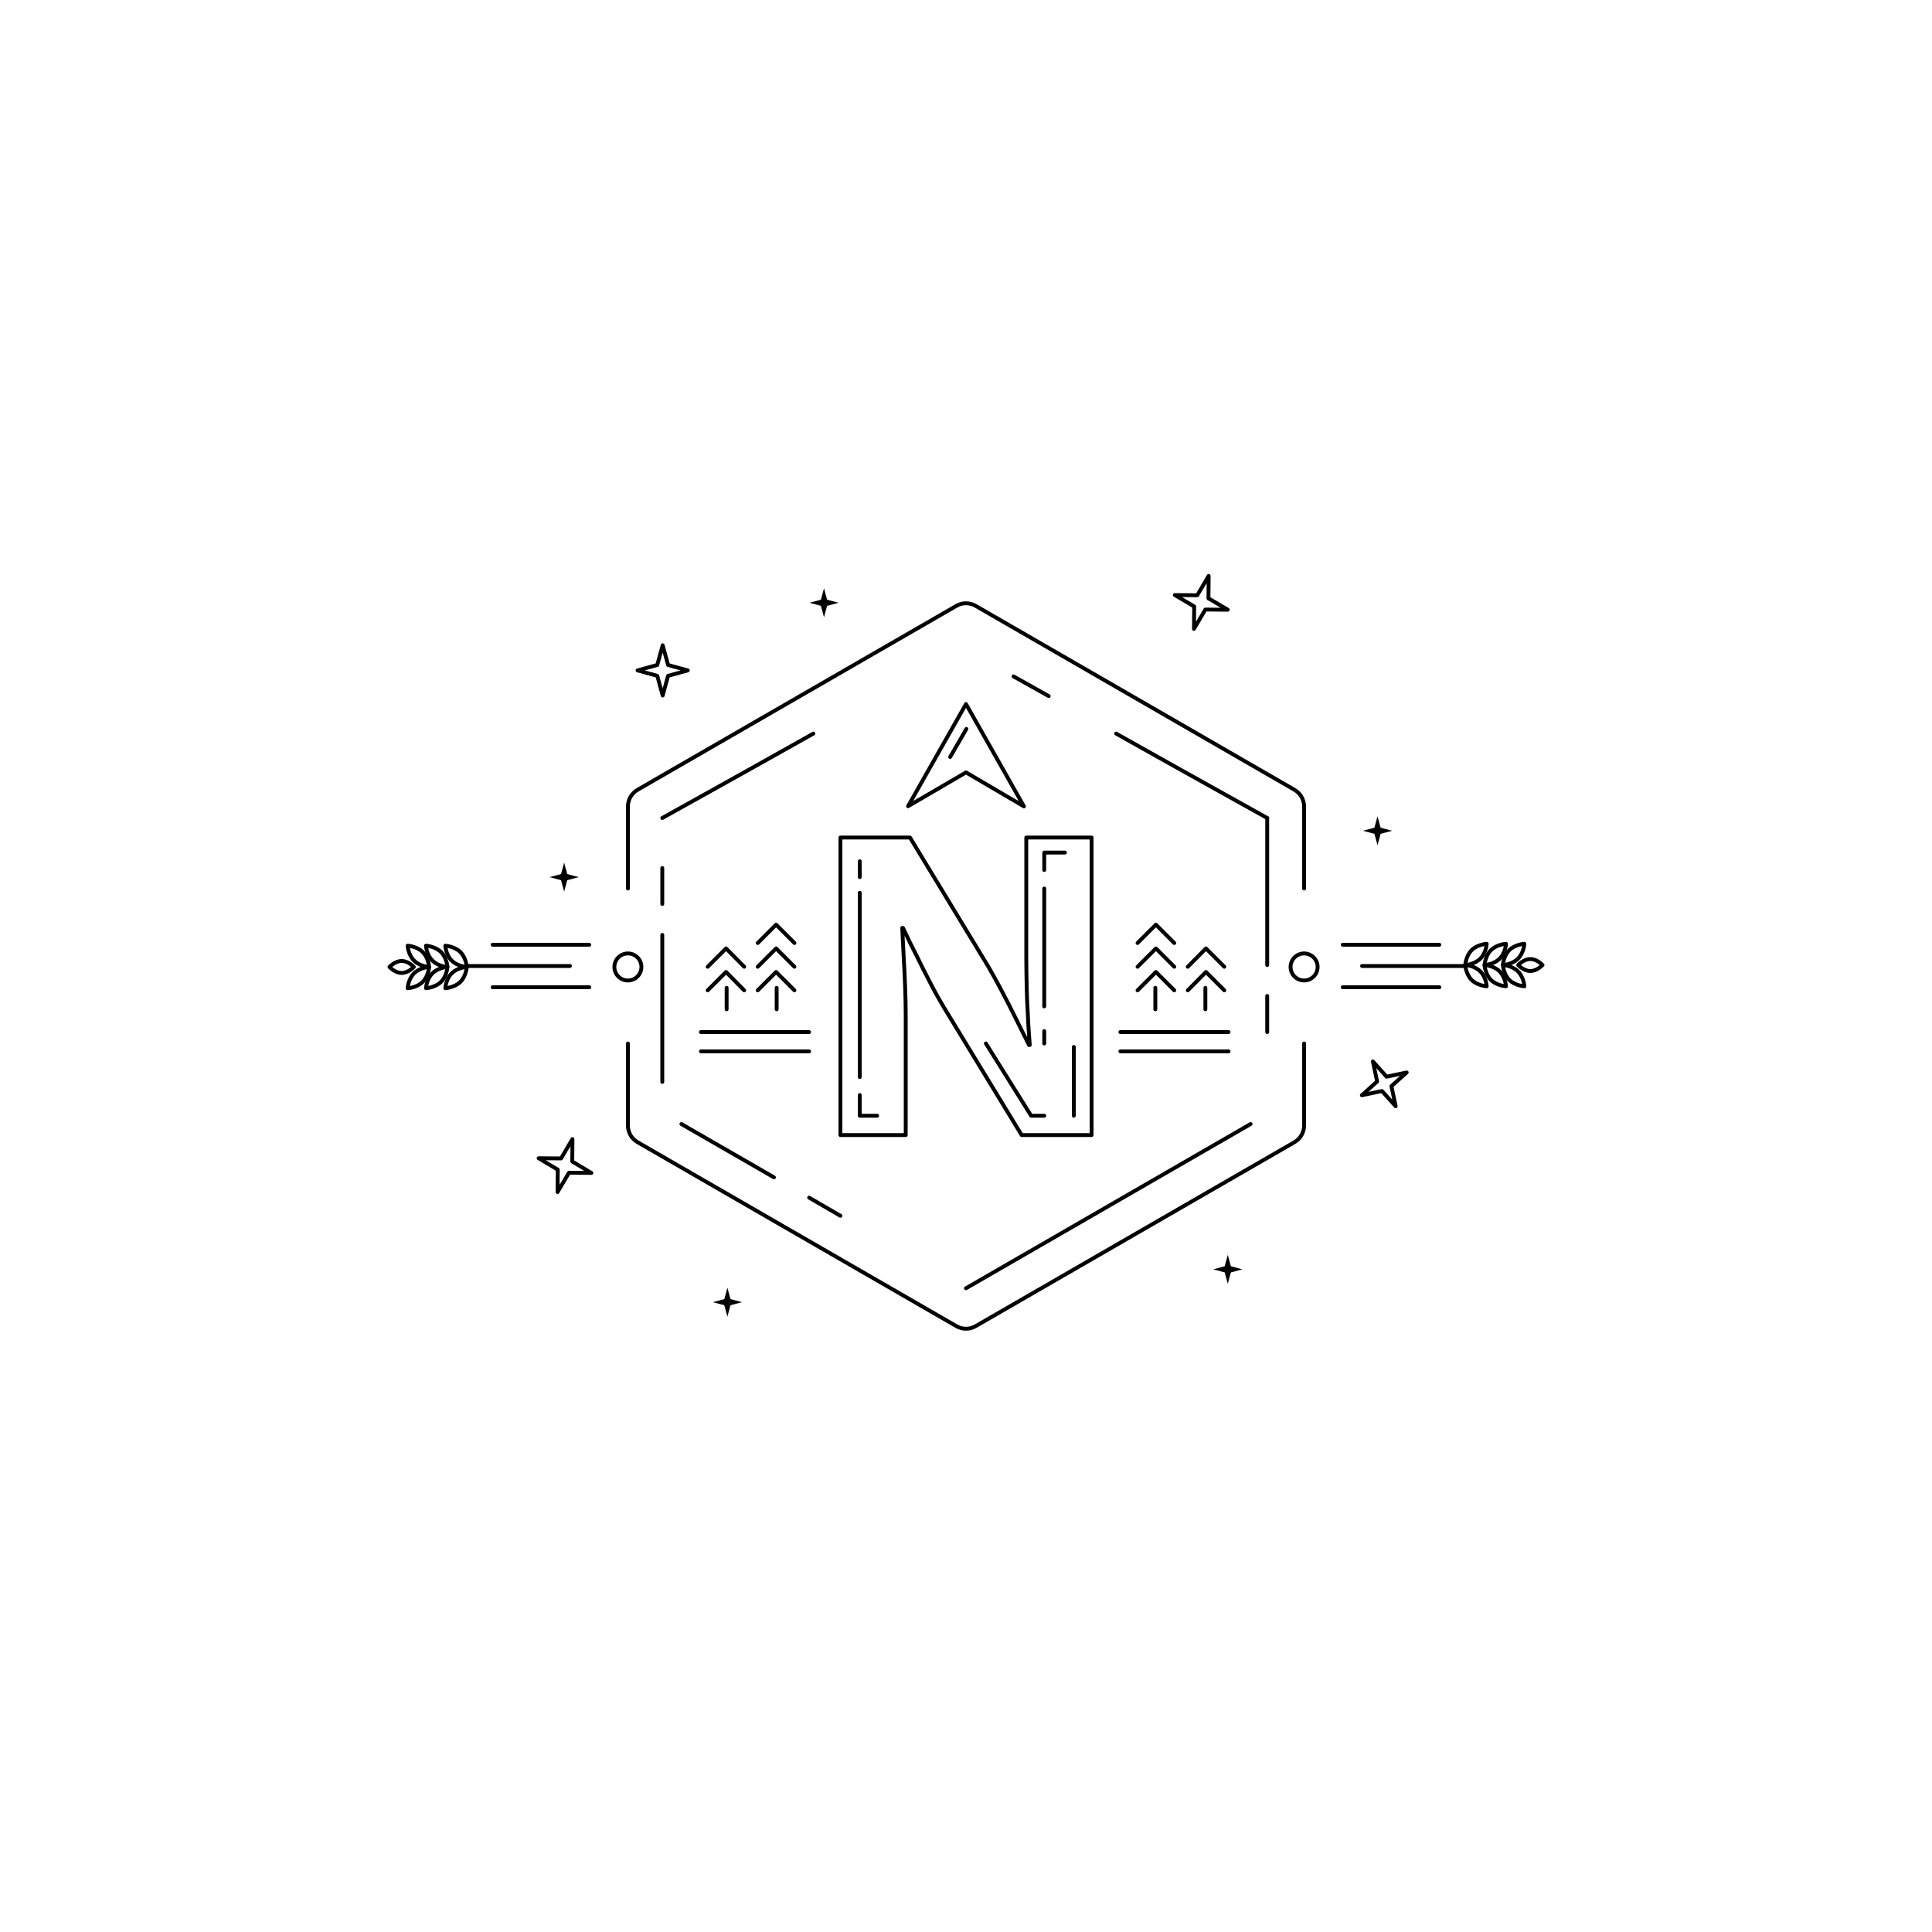
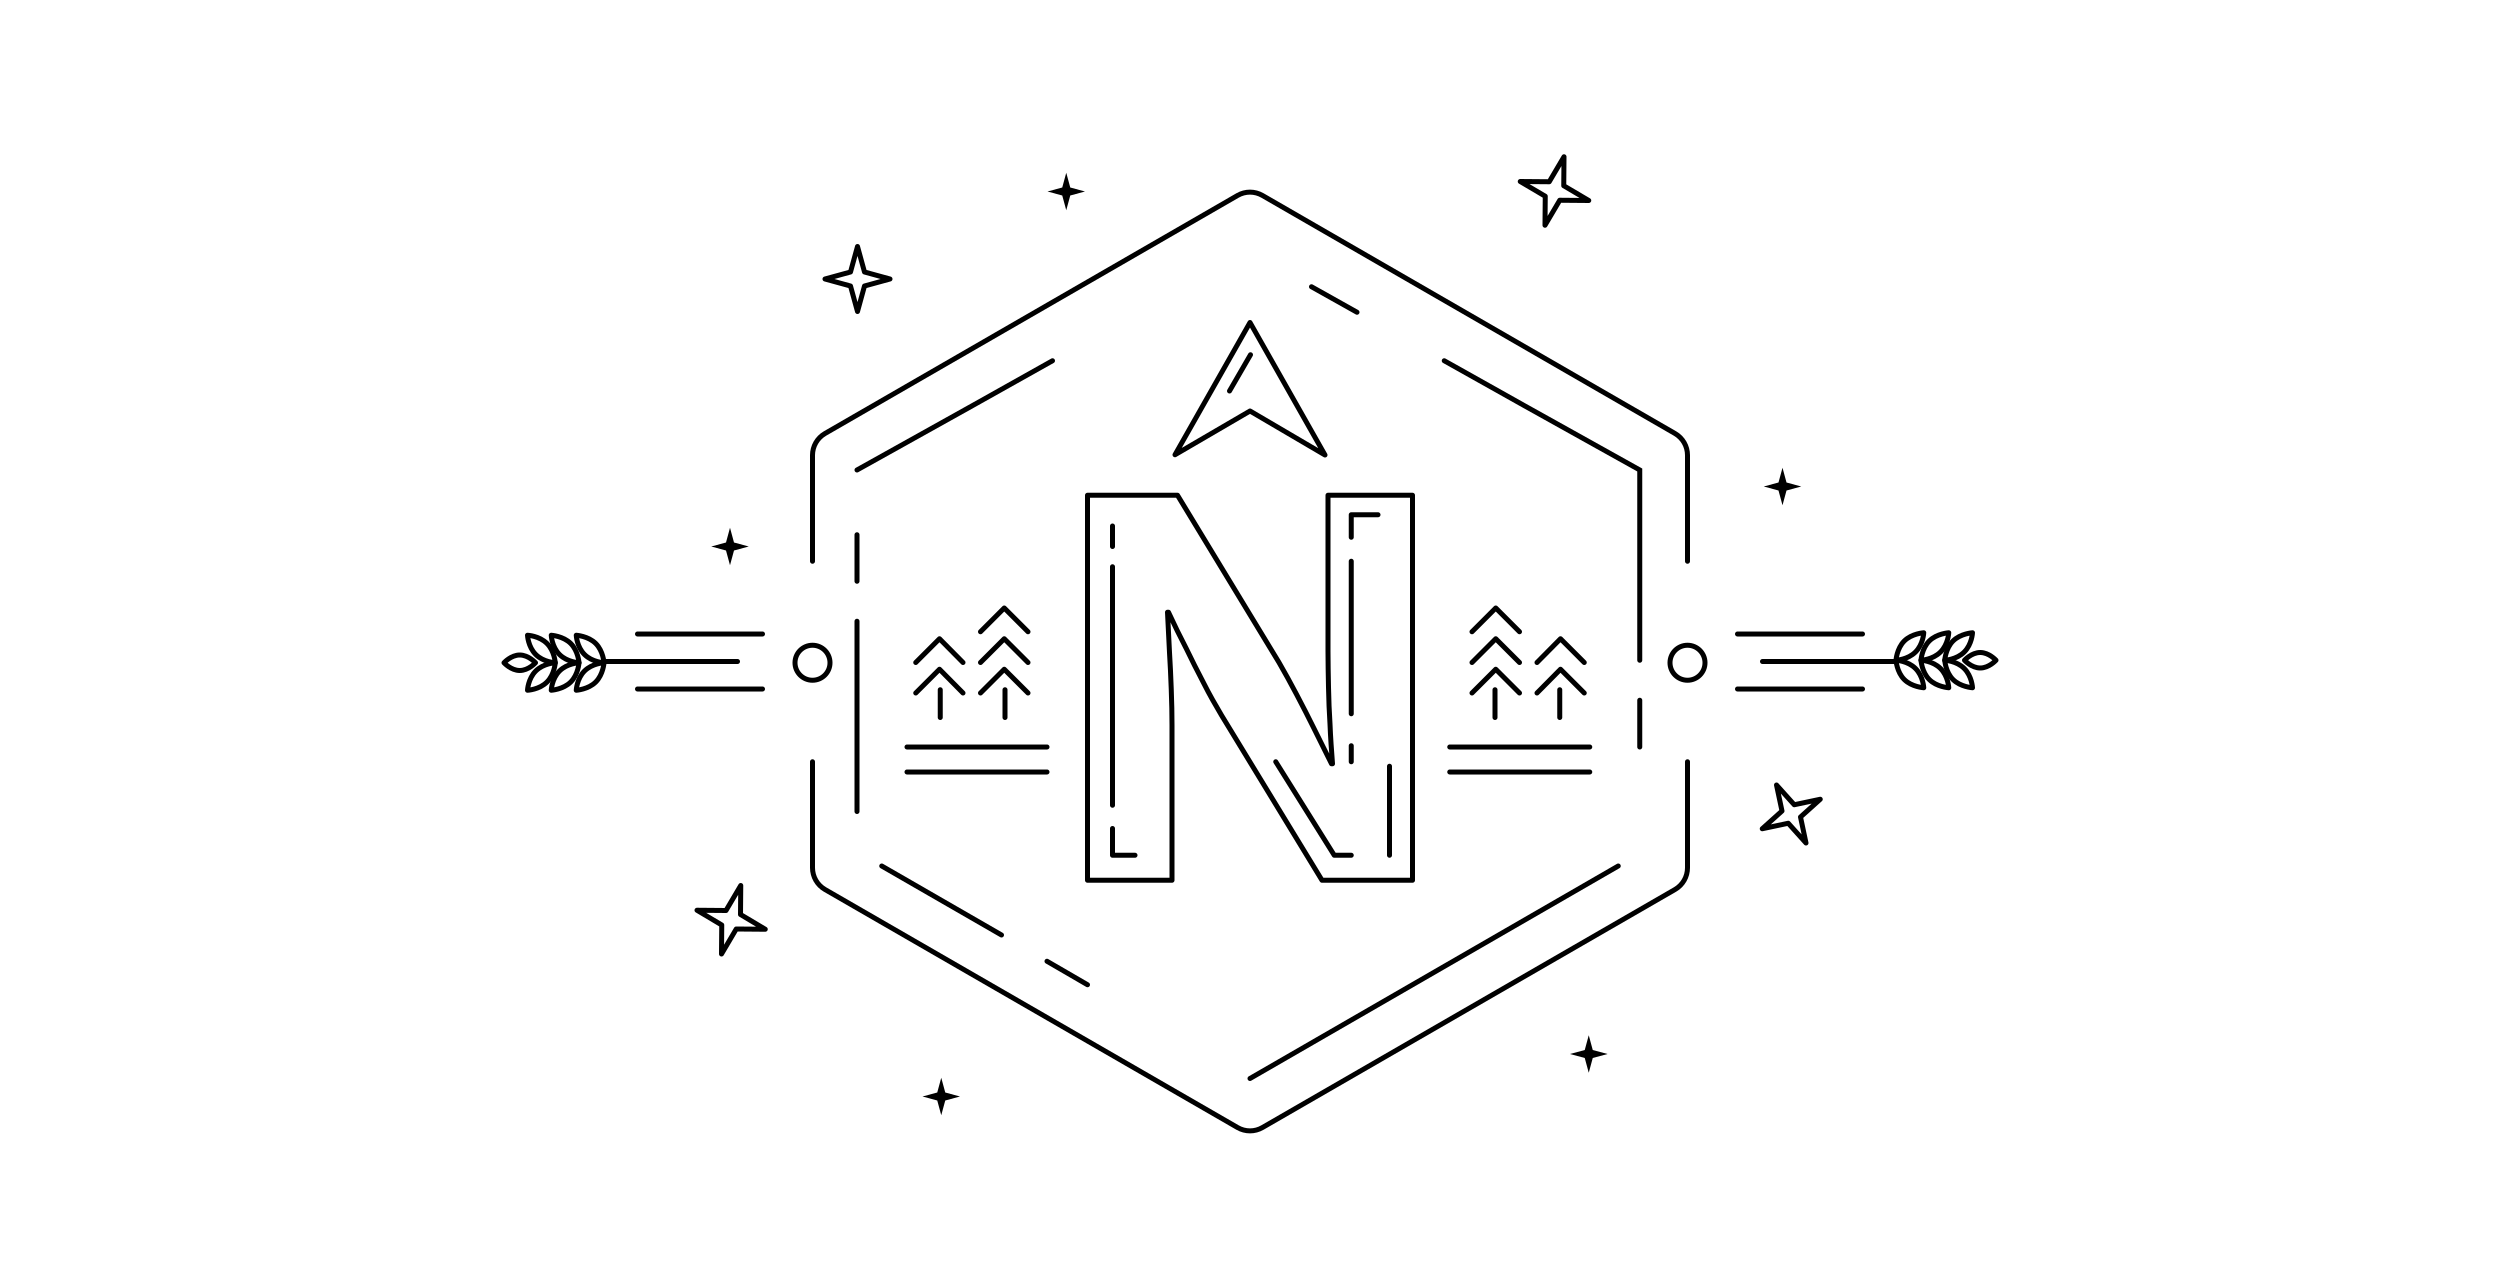
- <svg xmlns="http://www.w3.org/2000/svg" version="1.1" id="north" x="0px" y="0px" viewBox="0 0 1000 1000" style="enable-background:new 0 0 1000 1000;" xml:space="preserve">
+ <svg xmlns="http://www.w3.org/2000/svg" version="1.1" id="north" x="0px" y="0px" viewBox="194 139 1000 515" style="enable-background:new 194 139 1000 515;" xml:space="preserve">
  <style type="text/css">
	.st0{fill:none;stroke:#000000;stroke-width:2;stroke-linecap:round;stroke-linejoin:round;stroke-miterlimit:10;}
	.st1{fill:none;stroke:#000000;stroke-width:2;stroke-linecap:round;stroke-miterlimit:10;}
</style>
  <g id="design_1_">
    <g>
-       <path class="st0" d="M325,540.1v42.4c0,3.6,1.9,6.9,5,8.7l165,95.2c3.1,1.8,6.9,1.8,10,0l165-95.2c3.1-1.8,5-5.1,5-8.7v-42.4" />
+       <path class="st0" d="M519,443.7v42.4c0,3.6,1.9,6.9,5,8.7L689,590c3.1,1.8,6.9,1.8,10,0l165-95.2c3.1-1.8,5-5.1,5-8.7v-42.4" />
      <g>
-         <line class="st1" x1="342.8" y1="449.3" x2="342.8" y2="467.9" />
+         <line class="st1" x1="536.8" y1="352.9" x2="536.8" y2="371.5" />
      </g>
      <g>
-         <line class="st1" x1="342.8" y1="483.9" x2="342.8" y2="560" />
+         <line class="st1" x1="536.8" y1="387.5" x2="536.8" y2="463.6" />
      </g>
-       <line class="st1" x1="500" y1="666.8" x2="647.3" y2="581.8" />
+       <line class="st1" x1="694" y1="570.4" x2="841.3" y2="485.4" />
      <g>
-         <line class="st1" x1="655.9" y1="534.2" x2="655.9" y2="515.5" />
+         <line class="st1" x1="849.9" y1="437.8" x2="849.9" y2="419.1" />
      </g>
      <g>
-         <line class="st1" x1="542.8" y1="360.3" x2="524.6" y2="350.1" />
-         <polyline class="st1" points="655.9,499.5 655.9,423.4 609.8,397.7 577.7,379.7    " />
+         <line class="st1" x1="736.8" y1="263.9" x2="718.6" y2="253.7" />
+         <polyline class="st1" points="849.9,403.1 849.9,327 803.8,301.3 771.7,283.3    " />
      </g>
-       <line class="st1" x1="400.6" y1="609.4" x2="352.7" y2="581.8" />
-       <line class="st1" x1="435" y1="629.3" x2="418.8" y2="619.9" />
-       <path class="st0" d="M675,459.9v-42.4c0-3.6-1.9-6.9-5-8.7l-165-95.2c-3.1-1.8-6.9-1.8-10,0l-165,95.2c-3.1,1.8-5,5.1-5,8.7v42.4" />
+       <line class="st1" x1="594.6" y1="513" x2="546.7" y2="485.4" />
+       <line class="st1" x1="629" y1="532.9" x2="612.8" y2="523.5" />
+       <path class="st0" d="M869,363.5v-42.4c0-3.6-1.9-6.9-5-8.7l-165-95.2c-3.1-1.8-6.9-1.8-10,0l-165,95.2c-3.1,1.8-5,5.1-5,8.7v42.4" />
      <g>
-         <polyline class="st1" points="342.8,423.4 388.9,397.7 421,379.7    " />
+         <polyline class="st1" points="536.8,327 582.9,301.3 615,283.3    " />
      </g>
    </g>
    <g>
-       <polyline class="st0" points="445,462.1 445,510.5 445,557.5   " />
-       <line class="st0" x1="445" y1="445.8" x2="445" y2="454" />
-       <polyline class="st0" points="445,566.8 445,577.5 454,577.5   " />
-       <polyline class="st0" points="551.2,441.3 540.5,441.3 540.5,450.3   " />
-       <line class="st0" x1="540.5" y1="459.9" x2="540.5" y2="520.9" />
-       <line class="st0" x1="540.5" y1="533.7" x2="540.5" y2="540.1" />
-       <polyline class="st0" points="510.3,540.1 533.7,577.5 540.5,577.5   " />
-       <line class="st0" x1="555.8" y1="541.9" x2="555.8" y2="577.5" />
+       <polyline class="st0" points="639,365.7 639,414.1 639,461.1   " />
+       <line class="st0" x1="639" y1="349.4" x2="639" y2="357.6" />
+       <polyline class="st0" points="639,470.4 639,481.1 648,481.1   " />
+       <polyline class="st0" points="745.2,344.9 734.5,344.9 734.5,353.9   " />
+       <line class="st0" x1="734.5" y1="363.5" x2="734.5" y2="424.5" />
+       <line class="st0" x1="734.5" y1="437.3" x2="734.5" y2="443.7" />
+       <polyline class="st0" points="704.3,443.7 727.7,481.1 734.5,481.1   " />
+       <line class="st0" x1="749.8" y1="445.5" x2="749.8" y2="481.1" />
    </g>
    <g>
-       <circle class="st0" cx="325" cy="500.5" r="7" />
-       <circle class="st0" cx="675" cy="500.5" r="7" />
+       <circle class="st0" cx="519" cy="404.1" r="7" />
+       <circle class="st0" cx="869" cy="404.1" r="7" />
    </g>
    <g>
      <g>
        <g>
          <g>
-             <polyline class="st0" points="392.2,488.1 401.7,478.6 411.2,488.1      " />
-             <line class="st0" x1="402" y1="511.3" x2="402" y2="522.4" />
-             <polyline class="st0" points="392.2,500.4 401.7,490.9 411.2,500.4      " />
-             <polyline class="st0" points="392.2,512.6 401.7,503.1 411.2,512.6      " />
+             <polyline class="st0" points="586.2,391.7 595.7,382.2 605.2,391.7      " />
+             <line class="st0" x1="596" y1="414.9" x2="596" y2="426" />
+             <polyline class="st0" points="586.2,404 595.7,394.5 605.2,404      " />
+             <polyline class="st0" points="586.2,416.2 595.7,406.7 605.2,416.2      " />
          </g>
          <g>
-             <line class="st0" x1="376.1" y1="511.3" x2="376.1" y2="522.4" />
-             <polyline class="st0" points="366.3,500.4 375.8,490.9 385.2,500.4      " />
-             <polyline class="st0" points="366.3,512.6 375.8,503.1 385.2,512.6      " />
+             <line class="st0" x1="570.1" y1="414.9" x2="570.1" y2="426" />
+             <polyline class="st0" points="560.3,404 569.8,394.5 579.2,404      " />
+             <polyline class="st0" points="560.3,416.2 569.8,406.7 579.2,416.2      " />
          </g>
        </g>
      </g>
      <g>
        <g>
          <g>
-             <polyline class="st0" points="607.8,488.1 598.3,478.6 588.8,488.1      " />
-             <line class="st0" x1="598" y1="511.3" x2="598" y2="522.4" />
-             <polyline class="st0" points="607.8,500.4 598.3,490.9 588.8,500.4      " />
-             <polyline class="st0" points="607.8,512.6 598.3,503.1 588.8,512.6      " />
+             <polyline class="st0" points="801.8,391.7 792.3,382.2 782.8,391.7      " />
+             <line class="st0" x1="792" y1="414.9" x2="792" y2="426" />
+             <polyline class="st0" points="801.8,404 792.3,394.5 782.8,404      " />
+             <polyline class="st0" points="801.8,416.2 792.3,406.7 782.8,416.2      " />
          </g>
          <g>
-             <line class="st0" x1="623.9" y1="511.3" x2="623.9" y2="522.4" />
-             <polyline class="st0" points="633.7,500.4 624.2,490.9 614.8,500.4      " />
-             <polyline class="st0" points="633.7,512.6 624.2,503.1 614.8,512.6      " />
+             <line class="st0" x1="817.9" y1="414.9" x2="817.9" y2="426" />
+             <polyline class="st0" points="827.7,404 818.2,394.5 808.8,404      " />
+             <polyline class="st0" points="827.7,416.2 818.2,406.7 808.8,416.2      " />
          </g>
        </g>
      </g>
    </g>
-     <line class="st0" x1="362.8" y1="534.2" x2="418.8" y2="534.2" />
-     <line class="st0" x1="579.9" y1="534.2" x2="635.9" y2="534.2" />
+     <line class="st0" x1="556.8" y1="437.8" x2="612.8" y2="437.8" />
+     <line class="st0" x1="773.9" y1="437.8" x2="829.9" y2="437.8" />
    <g>
      <g>
-         <polygon class="st0" points="500,364.4 470,417.3 500,399.8 530,417.4    " />
-         <path class="st0" d="M435,433.5h36l40.6,66.9c2.3,4,4.7,8.3,7.1,12.9c2.4,4.6,4.7,9,6.7,13.1l7.2,14.5h0.4     c-0.4-5.2-0.8-10.6-1-15.9c-0.3-4.6-0.5-9.5-0.6-14.7c-0.1-5.2-0.2-10.1-0.2-14.5v-62.3H565v154h-36.2l-40.2-66     c-2.3-3.9-4.8-8.2-7.2-13c-2.5-4.8-4.8-9.3-6.8-13.5c-2.5-4.8-4.9-9.7-7.2-14.7h-0.4c0.3,5.4,0.5,10.8,0.8,16.1     c0.3,4.6,0.5,9.5,0.7,14.7c0.2,5.2,0.3,10.1,0.3,14.5v61.9H435V433.5z" />
+         <polygon class="st0" points="694,268 664,320.9 694,303.4 724,321    " />
+         <path class="st0" d="M629,337.1h36l40.6,66.9c2.3,4,4.7,8.3,7.1,12.9c2.4,4.6,4.7,9,6.7,13.1l7.2,14.5h0.4     c-0.4-5.2-0.8-10.6-1-15.9c-0.3-4.6-0.5-9.5-0.6-14.7s-0.2-10.1-0.2-14.5v-62.3H759v154h-36.2l-40.2-66c-2.3-3.9-4.8-8.2-7.2-13     c-2.5-4.8-4.8-9.3-6.8-13.5c-2.5-4.8-4.9-9.7-7.2-14.7H661c0.3,5.4,0.5,10.8,0.8,16.1c0.3,4.6,0.5,9.5,0.7,14.7     s0.3,10.1,0.3,14.5v61.9H629V337.1z" />
      </g>
-       <line class="st0" x1="491.8" y1="391.8" x2="500.2" y2="377.3" />
+       <line class="st0" x1="685.8" y1="295.4" x2="694.2" y2="280.9" />
    </g>
-     <line class="st0" x1="362.8" y1="544.2" x2="418.8" y2="544.2" />
-     <line class="st0" x1="579.9" y1="544.2" x2="635.9" y2="544.2" />
+     <line class="st0" x1="556.8" y1="447.8" x2="612.8" y2="447.8" />
+     <line class="st0" x1="773.9" y1="447.8" x2="829.9" y2="447.8" />
  </g>
-   <polygon class="st0" points="345.8,344.2 356,347 345.8,349.8 343,360 340.2,349.8 330,347 340.2,344.2 343,334 " />
-   <polygon points="714.6,428.4 720.5,430 714.6,431.6 713,437.5 711.4,431.6 705.5,430 711.4,428.4 713,422.5 " />
-   <polygon class="st0" points="712.8,559.8 704.9,566.9 715.3,564.7 722.4,572.6 720.2,562.2 728.1,555.1 717.7,557.3 710.6,549.4 " />
-   <polygon points="374.9,672.4 369,674 374.9,675.6 376.5,681.5 378.1,675.6 384,674 378.1,672.4 376.5,666.5 " />
-   <polygon class="st0" points="290.4,599.6 278.8,599.5 288.7,605.4 288.6,617 294.5,607 306.1,607.1 296.2,601.2 296.3,589.6 " />
-   <polygon points="424.9,310.4 419,312 424.9,313.6 426.5,319.5 428.1,313.6 434,312 428.1,310.4 426.5,304.5 " />
-   <polygon points="633.9,655.4 628,657 633.9,658.6 635.5,664.5 637.1,658.6 643,657 637.1,655.4 635.5,649.5 " />
-   <polygon class="st0" points="619.7,308.1 608.1,308 618.1,313.9 618,325.5 623.9,315.5 635.5,315.6 625.5,309.7 625.6,298.1 " />
+   <polygon class="st0" points="539.8,247.8 550,250.6 539.8,253.4 537,263.6 534.2,253.4 524,250.6 534.2,247.8 537,237.6 " />
+   <polygon points="908.6,332 914.5,333.6 908.6,335.2 907,341.1 905.4,335.2 899.5,333.6 905.4,332 907,326.1 " />
+   <polygon class="st0" points="906.8,463.4 898.9,470.5 909.3,468.3 916.4,476.2 914.2,465.8 922.1,458.7 911.7,460.9 904.6,453 " />
+   <polygon points="568.9,576 563,577.6 568.9,579.2 570.5,585.1 572.1,579.2 578,577.6 572.1,576 570.5,570.1 " />
+   <polygon class="st0" points="484.4,503.2 472.8,503.1 482.7,509 482.6,520.6 488.5,510.6 500.1,510.7 490.2,504.8 490.3,493.2 " />
+   <polygon points="618.9,214 613,215.6 618.9,217.2 620.5,223.1 622.1,217.2 628,215.6 622.1,214 620.5,208.1 " />
+   <polygon points="827.9,559 822,560.6 827.9,562.2 829.5,568.1 831.1,562.2 837,560.6 831.1,559 829.5,553.1 " />
+   <polygon class="st0" points="813.7,211.7 802.1,211.6 812.1,217.5 812,229.1 817.9,219.1 829.5,219.2 819.5,213.3 819.6,201.7 " />
  <g>
    <g>
      <g>
-         <line class="st0" x1="305" y1="511" x2="255" y2="511" />
+         <line class="st0" x1="499" y1="414.6" x2="449" y2="414.6" />
      </g>
      <g>
-         <line class="st0" x1="295" y1="500" x2="242" y2="500" />
-         <line class="st0" x1="305" y1="489" x2="255" y2="489" />
+         <line class="st0" x1="489" y1="403.6" x2="436" y2="403.6" />
+         <line class="st0" x1="499" y1="392.6" x2="449" y2="392.6" />
      </g>
    </g>
    <g>
      <g>
-         <path class="st0" d="M214.3,503.8c3.1-3.1,7.8-3.3,7.8-3.3s-0.3,4.7-3.3,7.7c-3.1,3.1-7.8,3.3-7.8,3.3S211.2,506.9,214.3,503.8z" />
-         <path class="st0" d="M214.3,497.2c3.1,3.1,7.8,3.3,7.8,3.3s-0.3-4.7-3.3-7.7c-3.1-3.1-7.8-3.3-7.8-3.3S211.2,494.1,214.3,497.2z" />
-         <path class="st0" d="M207.9,497.4c3.5,0,6.3,3.1,6.3,3.1s-2.8,3.1-6.3,3.1s-6.3-3.1-6.3-3.1S204.4,497.4,207.9,497.4z" />
+         <path class="st0" d="M408.3,407.4c3.1-3.1,7.8-3.3,7.8-3.3s-0.3,4.7-3.3,7.7c-3.1,3.1-7.8,3.3-7.8,3.3S405.2,410.5,408.3,407.4z" />
+         <path class="st0" d="M408.3,400.8c3.1,3.1,7.8,3.3,7.8,3.3s-0.3-4.7-3.3-7.7c-3.1-3.1-7.8-3.3-7.8-3.3S405.2,397.7,408.3,400.8z" />
+         <path class="st0" d="M401.9,401c3.5,0,6.3,3.1,6.3,3.1s-2.8,3.1-6.3,3.1s-6.3-3.1-6.3-3.1S398.4,401,401.9,401z" />
      </g>
-       <path class="st0" d="M223.8,503.8c3.1-3.1,7.8-3.3,7.8-3.3s-0.3,4.7-3.3,7.7s-7.8,3.3-7.8,3.3S220.7,506.9,223.8,503.8z" />
-       <path class="st0" d="M223.8,497.2c3.1,3.1,7.8,3.3,7.8,3.3s-0.3-4.7-3.3-7.7s-7.8-3.3-7.8-3.3S220.7,494.1,223.8,497.2z" />
+       <path class="st0" d="M417.8,407.4c3.1-3.1,7.8-3.3,7.8-3.3s-0.3,4.7-3.3,7.7s-7.8,3.3-7.8,3.3S414.7,410.5,417.8,407.4z" />
+       <path class="st0" d="M417.8,400.8c3.1,3.1,7.8,3.3,7.8,3.3s-0.3-4.7-3.3-7.7s-7.8-3.3-7.8-3.3S414.7,397.7,417.8,400.8z" />
      <g>
-         <path class="st0" d="M233.8,503.8c3.1-3.1,7.8-3.3,7.8-3.3s-0.3,4.7-3.3,7.7s-7.8,3.3-7.8,3.3S230.7,506.9,233.8,503.8z" />
-         <path class="st0" d="M233.8,497.2c3.1,3.1,7.8,3.3,7.8,3.3s-0.3-4.7-3.3-7.7s-7.8-3.3-7.8-3.3S230.7,494.1,233.8,497.2z" />
+         <path class="st0" d="M427.8,407.4c3.1-3.1,7.8-3.3,7.8-3.3s-0.3,4.7-3.3,7.7s-7.8,3.3-7.8,3.3S424.7,410.5,427.8,407.4z" />
+         <path class="st0" d="M427.8,400.8c3.1,3.1,7.8,3.3,7.8,3.3s-0.3-4.7-3.3-7.7s-7.8-3.3-7.8-3.3S424.7,397.7,427.8,400.8z" />
      </g>
    </g>
  </g>
  <g>
    <g>
      <g>
-         <line class="st0" x1="695" y1="489" x2="745" y2="489" />
+         <line class="st0" x1="889" y1="392.6" x2="939" y2="392.6" />
      </g>
      <g>
-         <line class="st0" x1="705" y1="500" x2="758" y2="500" />
-         <line class="st0" x1="695" y1="511" x2="745" y2="511" />
+         <line class="st0" x1="899" y1="403.6" x2="952" y2="403.6" />
+         <line class="st0" x1="889" y1="414.6" x2="939" y2="414.6" />
      </g>
    </g>
    <g>
      <g>
-         <path class="st0" d="M785.7,496.2c-3.1,3.1-7.8,3.3-7.8,3.3s0.3-4.7,3.3-7.7s7.8-3.3,7.8-3.3S788.8,493.1,785.7,496.2z" />
-         <path class="st0" d="M785.7,502.8c-3.1-3.1-7.8-3.3-7.8-3.3s0.3,4.7,3.3,7.7s7.8,3.3,7.8,3.3S788.8,505.9,785.7,502.8z" />
-         <path class="st0" d="M792.1,502.6c-3.5,0-6.3-3.1-6.3-3.1s2.8-3.1,6.3-3.1c3.5,0,6.3,3.1,6.3,3.1S795.6,502.6,792.1,502.6z" />
+         <path class="st0" d="M979.7,399.8c-3.1,3.1-7.8,3.3-7.8,3.3s0.3-4.7,3.3-7.7s7.8-3.3,7.8-3.3S982.8,396.7,979.7,399.8z" />
+         <path class="st0" d="M979.7,406.4c-3.1-3.1-7.8-3.3-7.8-3.3s0.3,4.7,3.3,7.7s7.8,3.3,7.8,3.3S982.8,409.5,979.7,406.4z" />
+         <path class="st0" d="M986.1,406.2c-3.5,0-6.3-3.1-6.3-3.1s2.8-3.1,6.3-3.1s6.3,3.1,6.3,3.1S989.6,406.2,986.1,406.2z" />
      </g>
-       <path class="st0" d="M776.2,496.2c-3.1,3.1-7.8,3.3-7.8,3.3s0.3-4.7,3.3-7.7s7.8-3.3,7.8-3.3S779.3,493.1,776.2,496.2z" />
-       <path class="st0" d="M776.2,502.8c-3.1-3.1-7.8-3.3-7.8-3.3s0.3,4.7,3.3,7.7s7.8,3.3,7.8,3.3S779.3,505.9,776.2,502.8z" />
+       <path class="st0" d="M970.2,399.8c-3.1,3.1-7.8,3.3-7.8,3.3s0.3-4.7,3.3-7.7s7.8-3.3,7.8-3.3S973.3,396.7,970.2,399.8z" />
+       <path class="st0" d="M970.2,406.4c-3.1-3.1-7.8-3.3-7.8-3.3s0.3,4.7,3.3,7.7s7.8,3.3,7.8,3.3S973.3,409.5,970.2,406.4z" />
      <g>
-         <path class="st0" d="M766.2,496.2c-3.1,3.1-7.8,3.3-7.8,3.3s0.3-4.7,3.3-7.7s7.8-3.3,7.8-3.3S769.3,493.1,766.2,496.2z" />
-         <path class="st0" d="M766.2,502.8c-3.1-3.1-7.8-3.3-7.8-3.3s0.3,4.7,3.3,7.7s7.8,3.3,7.8,3.3S769.3,505.9,766.2,502.8z" />
+         <path class="st0" d="M960.2,399.8c-3.1,3.1-7.8,3.3-7.8,3.3s0.3-4.7,3.3-7.7s7.8-3.3,7.8-3.3S963.3,396.7,960.2,399.8z" />
+         <path class="st0" d="M960.2,406.4c-3.1-3.1-7.8-3.3-7.8-3.3s0.3,4.7,3.3,7.7s7.8,3.3,7.8,3.3S963.3,409.5,960.2,406.4z" />
      </g>
    </g>
  </g>
-   <polygon points="293.6,452.4 299.5,454 293.6,455.6 292,461.5 290.4,455.6 284.5,454 290.4,452.4 292,446.5 " />
+   <polygon points="487.6,356 493.5,357.6 487.6,359.2 486,365.1 484.4,359.2 478.5,357.6 484.4,356 486,350.1 " />
</svg>
